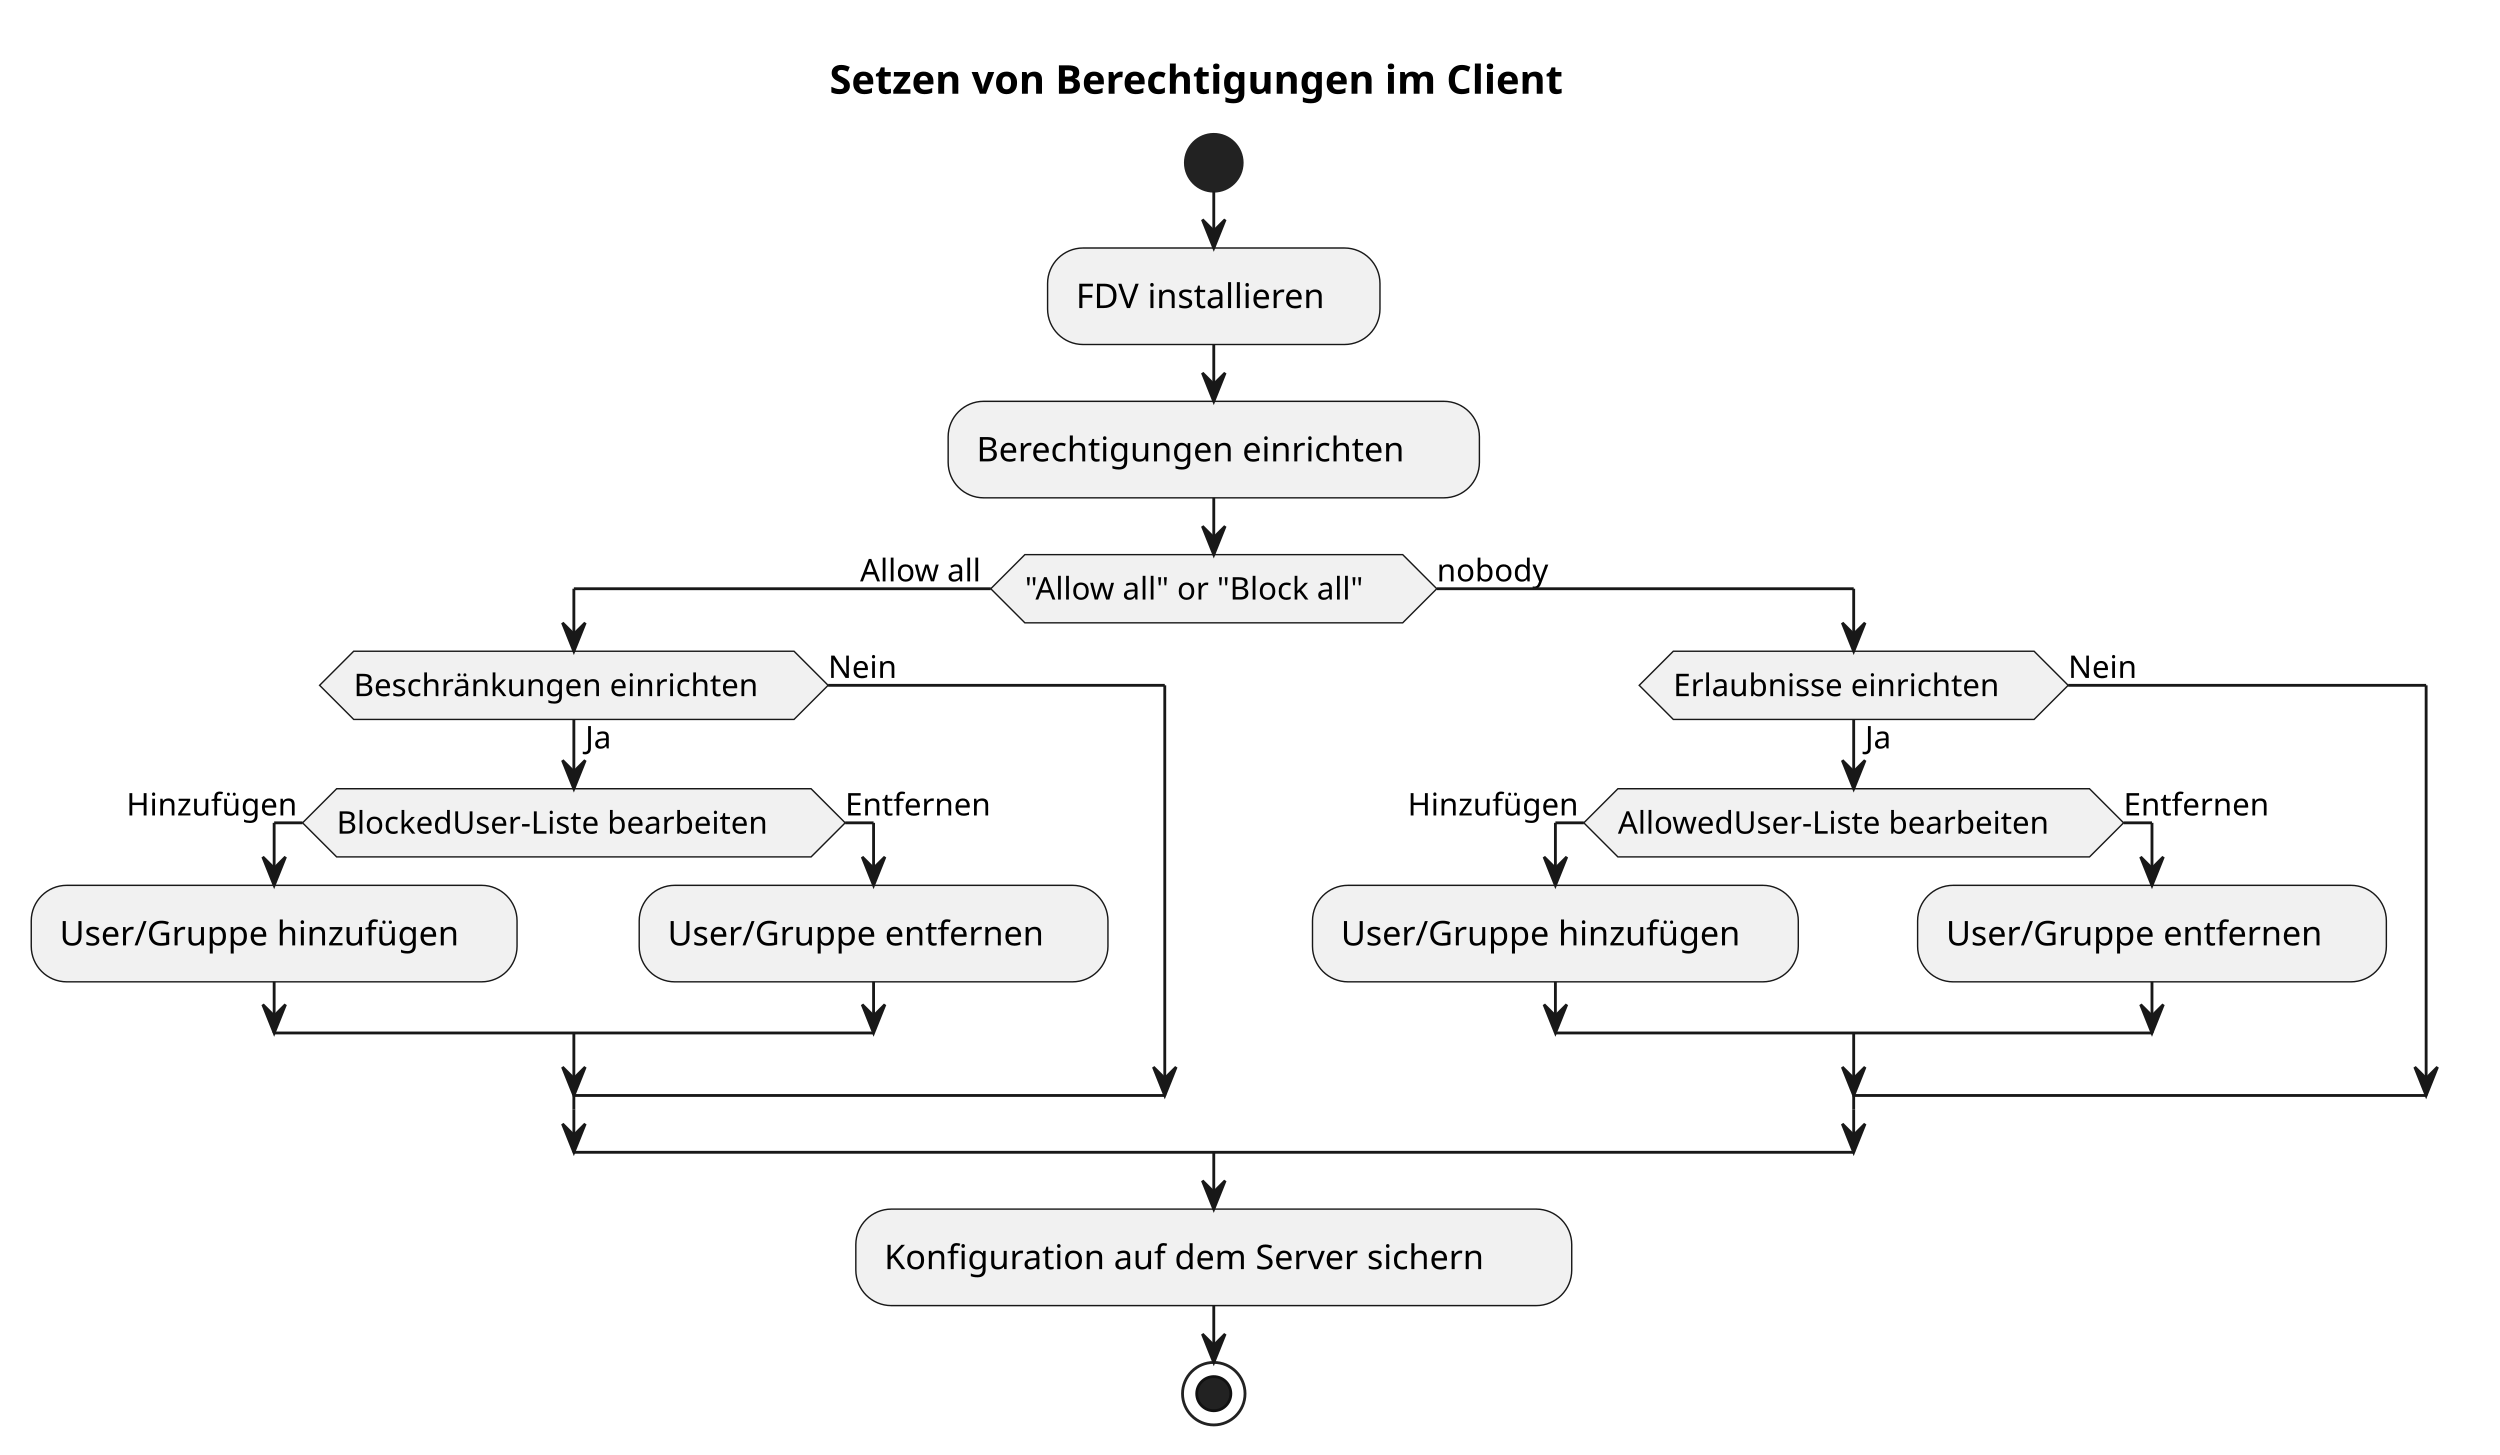
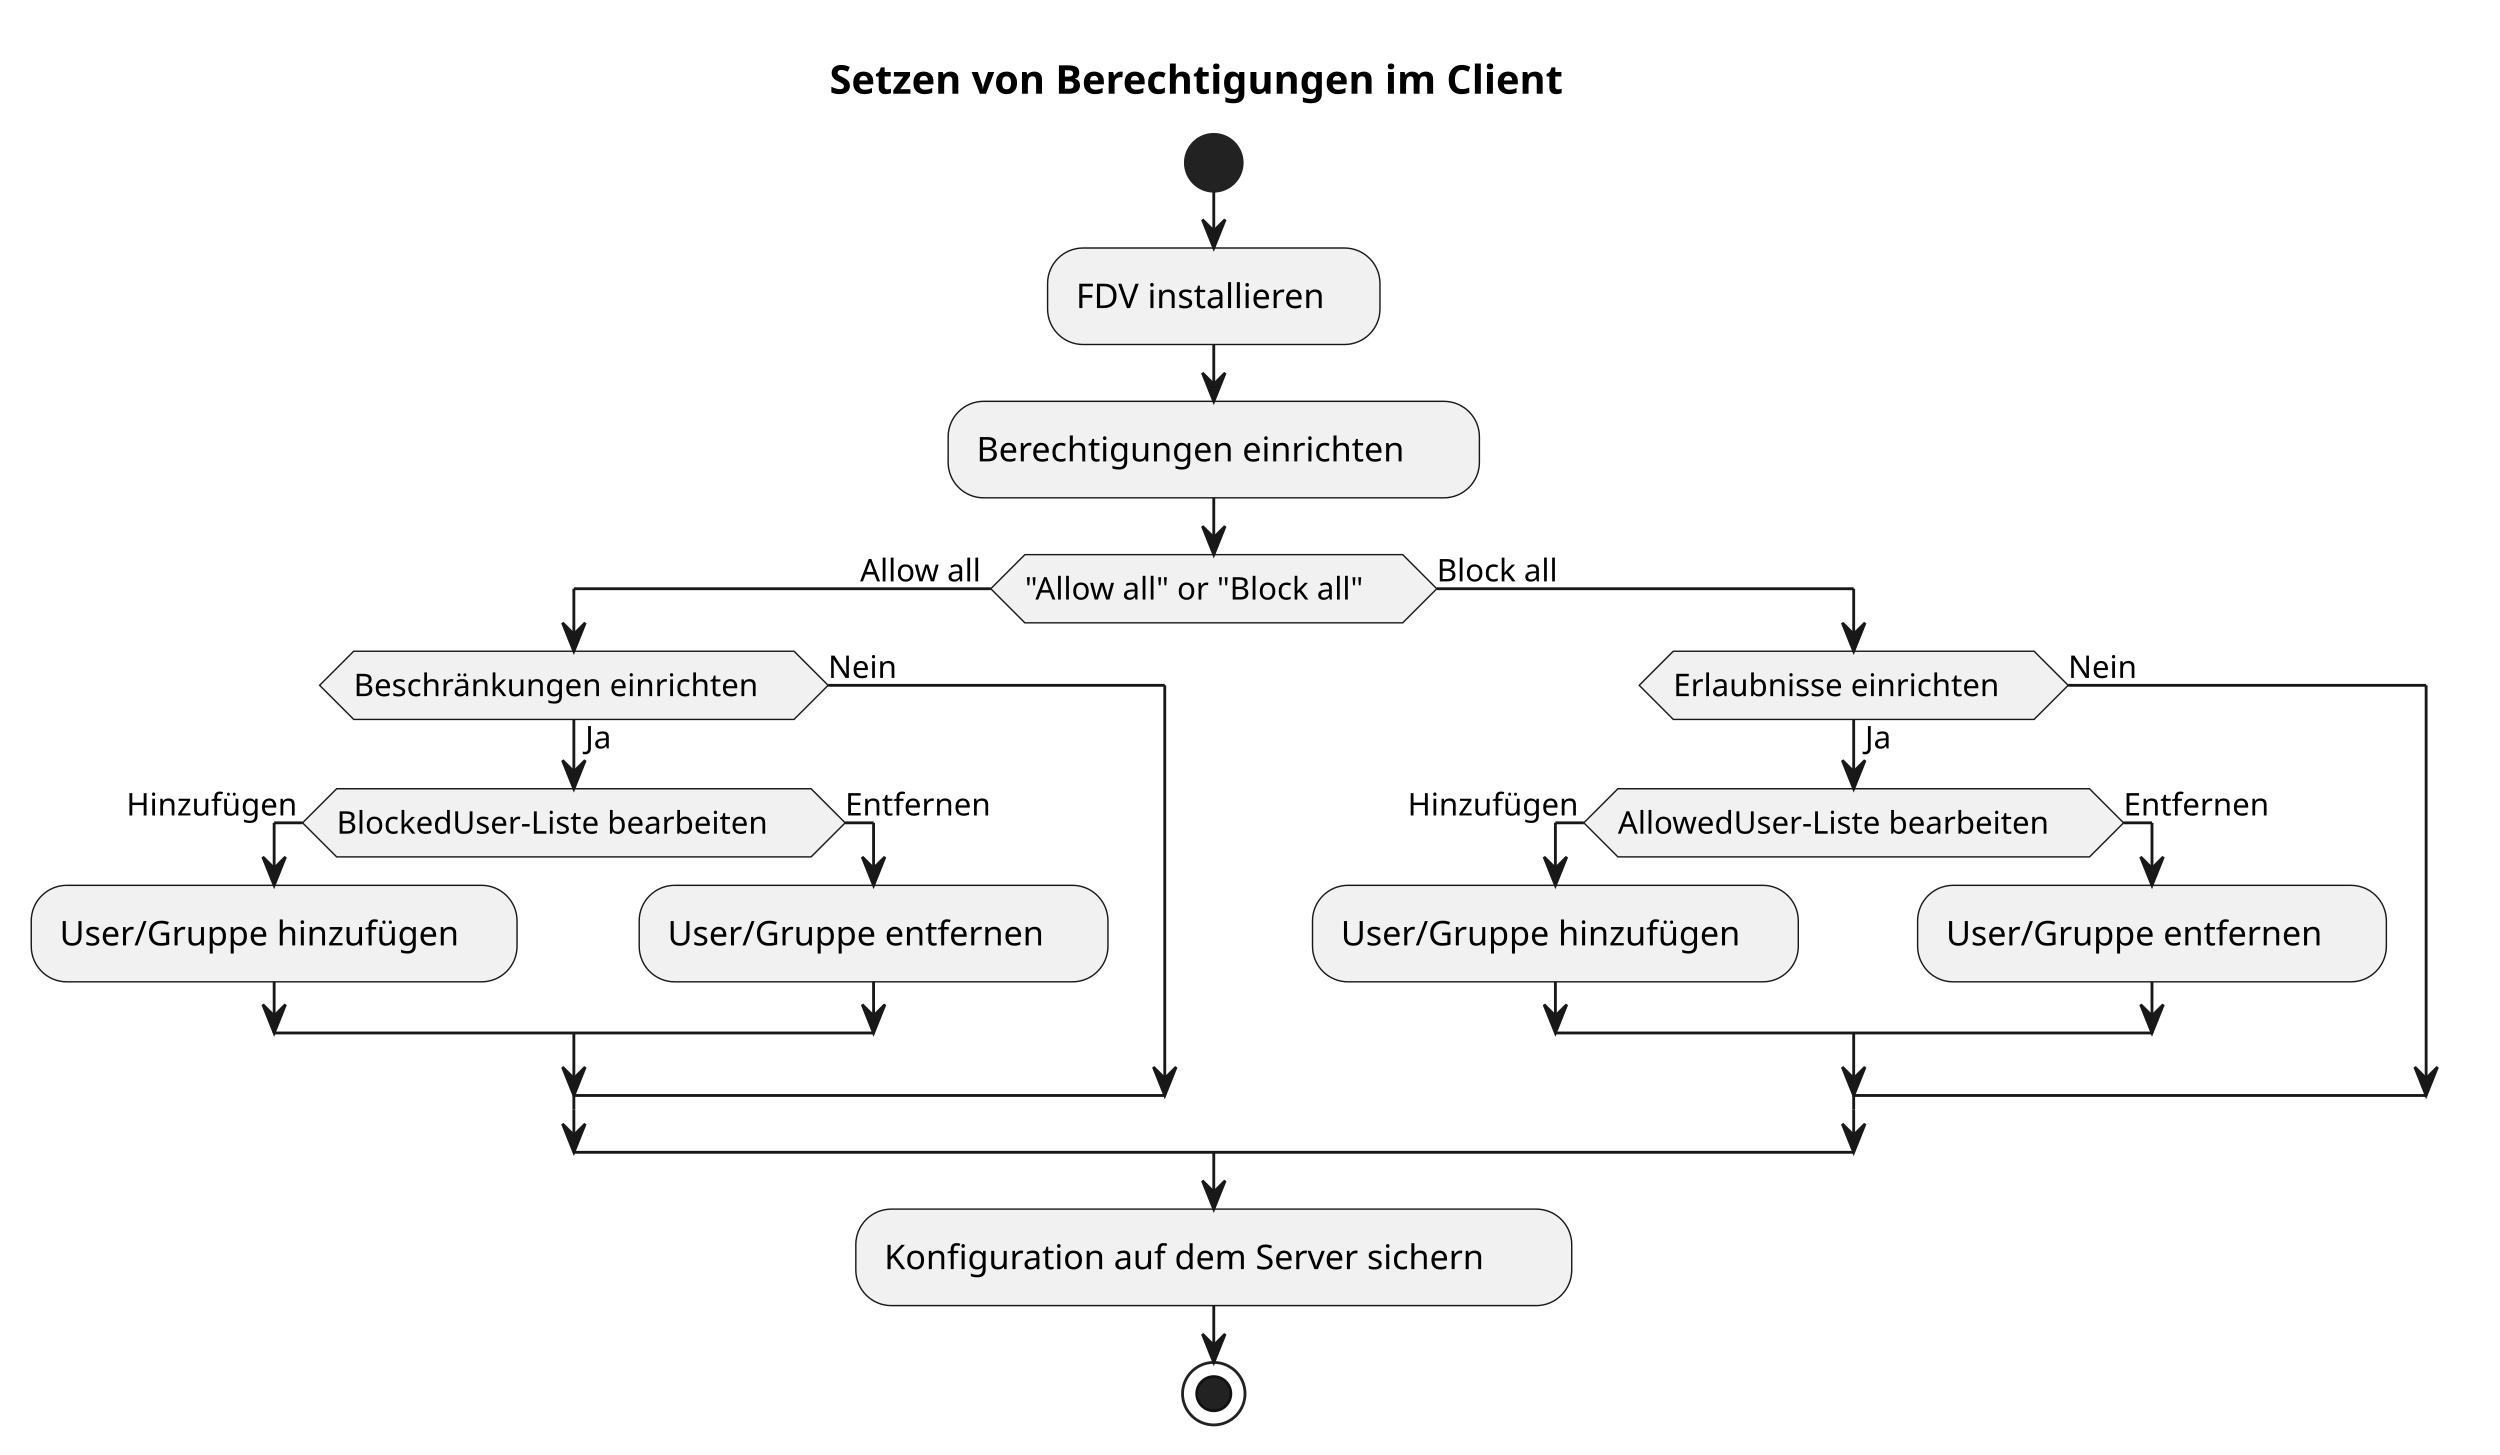
<svg xmlns="http://www.w3.org/2000/svg" contentStyleType="text/css" height="512px" preserveAspectRatio="none" style="width:880px;height:512px;background:#FFFFFF;" version="1.1" viewBox="0 0 880 512" width="880px" zoomAndPan="magnify">
  <defs />
  <g>
    <text fill="#000000" font-family="sans-serif" font-size="14" font-weight="bold" lengthAdjust="spacing" textLength="293" x="292" y="32.995">Setzen von Berechtigungen im Client</text>
    <ellipse cx="427.25" cy="57.297" fill="#222222" rx="10" ry="10" style="stroke:#222222;stroke-width:1.0;" />
    <rect fill="#F1F1F1" height="33.969" rx="12.5" ry="12.5" style="stroke:#181818;stroke-width:0.5;" width="117" x="368.75" y="87.297" />
    <text fill="#000000" font-family="sans-serif" font-size="12" lengthAdjust="spacing" textLength="97" x="378.75" y="108.436">FDV installieren</text>
    <rect fill="#F1F1F1" height="33.969" rx="12.5" ry="12.5" style="stroke:#181818;stroke-width:0.5;" width="187" x="333.75" y="141.266" />
    <text fill="#000000" font-family="sans-serif" font-size="12" lengthAdjust="spacing" textLength="167" x="343.75" y="162.404">Berechtigungen einrichten</text>
    <polygon fill="#F1F1F1" points="360.75,195.234,493.75,195.234,505.75,207.234,493.75,219.234,360.75,219.234,348.75,207.234,360.75,195.234" style="stroke:#181818;stroke-width:0.5;" />
    <text fill="#000000" font-family="sans-serif" font-size="11" lengthAdjust="spacing" textLength="133" x="360.75" y="211.042">"Allow all" or "Block all"</text>
    <text fill="#000000" font-family="sans-serif" font-size="11" lengthAdjust="spacing" textLength="46" x="302.75" y="204.64">Allow all</text>
-     <text fill="#000000" font-family="sans-serif" font-size="11" lengthAdjust="spacing" textLength="41" x="505.75" y="204.64">nobody</text>
+     <text fill="#000000" font-family="sans-serif" font-size="11" lengthAdjust="spacing" textLength="47" x="505.75" y="204.64">Block all</text>
    <polygon fill="#F1F1F1" points="118.5,277.637,285.5,277.637,297.5,289.637,285.5,301.637,118.5,301.637,106.5,289.637,118.5,277.637" style="stroke:#181818;stroke-width:0.5;" />
    <text fill="#000000" font-family="sans-serif" font-size="11" lengthAdjust="spacing" textLength="167" x="118.5" y="293.445">BlockedUser-Liste bearbeiten</text>
    <text fill="#000000" font-family="sans-serif" font-size="11" lengthAdjust="spacing" textLength="62" x="44.5" y="287.043">Hinzufügen</text>
    <text fill="#000000" font-family="sans-serif" font-size="11" lengthAdjust="spacing" textLength="55" x="297.5" y="287.043">Entfernen</text>
    <rect fill="#F1F1F1" height="33.969" rx="12.5" ry="12.5" style="stroke:#181818;stroke-width:0.5;" width="171" x="11" y="311.637" />
    <text fill="#000000" font-family="sans-serif" font-size="12" lengthAdjust="spacing" textLength="151" x="21" y="332.775">User/Gruppe hinzufügen</text>
    <rect fill="#F1F1F1" height="33.969" rx="12.5" ry="12.5" style="stroke:#181818;stroke-width:0.5;" width="165" x="225" y="311.637" />
    <text fill="#000000" font-family="sans-serif" font-size="12" lengthAdjust="spacing" textLength="145" x="235" y="332.775">User/Gruppe entfernen</text>
    <polygon fill="#F1F1F1" points="124.5,229.234,279.5,229.234,291.5,241.234,279.5,253.234,124.5,253.234,112.5,241.234,124.5,229.234" style="stroke:#181818;stroke-width:0.5;" />
    <text fill="#000000" font-family="sans-serif" font-size="11" lengthAdjust="spacing" textLength="10" x="206" y="263.445">Ja</text>
    <text fill="#000000" font-family="sans-serif" font-size="11" lengthAdjust="spacing" textLength="155" x="124.5" y="245.042">Beschränkungen einrichten</text>
    <text fill="#000000" font-family="sans-serif" font-size="11" lengthAdjust="spacing" textLength="25" x="291.5" y="238.64">Nein</text>
    <polygon fill="#F1F1F1" points="569.5,277.637,735.5,277.637,747.5,289.637,735.5,301.637,569.5,301.637,557.5,289.637,569.5,277.637" style="stroke:#181818;stroke-width:0.5;" />
    <text fill="#000000" font-family="sans-serif" font-size="11" lengthAdjust="spacing" textLength="166" x="569.5" y="293.445">AllowedUser-Liste bearbeiten</text>
    <text fill="#000000" font-family="sans-serif" font-size="11" lengthAdjust="spacing" textLength="62" x="495.5" y="287.043">Hinzufügen</text>
    <text fill="#000000" font-family="sans-serif" font-size="11" lengthAdjust="spacing" textLength="55" x="747.5" y="287.043">Entfernen</text>
    <rect fill="#F1F1F1" height="33.969" rx="12.5" ry="12.5" style="stroke:#181818;stroke-width:0.5;" width="171" x="462" y="311.637" />
    <text fill="#000000" font-family="sans-serif" font-size="12" lengthAdjust="spacing" textLength="151" x="472" y="332.775">User/Gruppe hinzufügen</text>
    <rect fill="#F1F1F1" height="33.969" rx="12.5" ry="12.5" style="stroke:#181818;stroke-width:0.5;" width="165" x="675" y="311.637" />
    <text fill="#000000" font-family="sans-serif" font-size="12" lengthAdjust="spacing" textLength="145" x="685" y="332.775">User/Gruppe entfernen</text>
    <polygon fill="#F1F1F1" points="589,229.234,716,229.234,728,241.234,716,253.234,589,253.234,577,241.234,589,229.234" style="stroke:#181818;stroke-width:0.5;" />
    <text fill="#000000" font-family="sans-serif" font-size="11" lengthAdjust="spacing" textLength="10" x="656.5" y="263.445">Ja</text>
    <text fill="#000000" font-family="sans-serif" font-size="11" lengthAdjust="spacing" textLength="127" x="589" y="245.042">Erlaubnisse einrichten</text>
    <text fill="#000000" font-family="sans-serif" font-size="11" lengthAdjust="spacing" textLength="25" x="728" y="238.64">Nein</text>
    <rect fill="#F1F1F1" height="33.969" rx="12.5" ry="12.5" style="stroke:#181818;stroke-width:0.5;" width="252" x="301.25" y="425.606" />
    <text fill="#000000" font-family="sans-serif" font-size="12" lengthAdjust="spacing" textLength="232" x="311.25" y="446.744">Konfiguration auf dem Server sichern</text>
    <ellipse cx="427.25" cy="490.574" fill="none" rx="11" ry="11" style="stroke:#222222;stroke-width:1.0;" />
    <ellipse cx="427.25" cy="490.574" fill="#222222" rx="6" ry="6" style="stroke:#111111;stroke-width:1.0;" />
    <line style="stroke:#181818;stroke-width:1.0;" x1="427.25" x2="427.25" y1="67.297" y2="87.297" />
    <polygon fill="#181818" points="423.25,77.297,427.25,87.297,431.25,77.297,427.25,81.297" style="stroke:#181818;stroke-width:1.0;" />
    <line style="stroke:#181818;stroke-width:1.0;" x1="427.25" x2="427.25" y1="121.266" y2="141.266" />
    <polygon fill="#181818" points="423.25,131.266,427.25,141.266,431.25,131.266,427.25,135.266" style="stroke:#181818;stroke-width:1.0;" />
    <line style="stroke:#181818;stroke-width:1.0;" x1="106.5" x2="96.5" y1="289.637" y2="289.637" />
    <line style="stroke:#181818;stroke-width:1.0;" x1="96.5" x2="96.5" y1="289.637" y2="311.637" />
    <polygon fill="#181818" points="92.5,301.637,96.5,311.637,100.5,301.637,96.5,305.637" style="stroke:#181818;stroke-width:1.0;" />
    <line style="stroke:#181818;stroke-width:1.0;" x1="297.5" x2="307.5" y1="289.637" y2="289.637" />
    <line style="stroke:#181818;stroke-width:1.0;" x1="307.5" x2="307.5" y1="289.637" y2="311.637" />
    <polygon fill="#181818" points="303.5,301.637,307.5,311.637,311.5,301.637,307.5,305.637" style="stroke:#181818;stroke-width:1.0;" />
    <line style="stroke:#181818;stroke-width:1.0;" x1="96.5" x2="96.5" y1="345.606" y2="363.606" />
    <polygon fill="#181818" points="92.5,353.606,96.5,363.606,100.5,353.606,96.5,357.606" style="stroke:#181818;stroke-width:1.0;" />
    <line style="stroke:#181818;stroke-width:1.0;" x1="307.5" x2="307.5" y1="345.606" y2="363.606" />
    <polygon fill="#181818" points="303.5,353.606,307.5,363.606,311.5,353.606,307.5,357.606" style="stroke:#181818;stroke-width:1.0;" />
    <line style="stroke:#181818;stroke-width:1.0;" x1="96.5" x2="307.5" y1="363.606" y2="363.606" />
    <line style="stroke:#181818;stroke-width:1.0;" x1="202" x2="202" y1="253.234" y2="277.637" />
    <polygon fill="#181818" points="198,267.637,202,277.637,206,267.637,202,271.637" style="stroke:#181818;stroke-width:1.0;" />
    <line style="stroke:#181818;stroke-width:1.0;" x1="291.5" x2="410" y1="241.234" y2="241.234" />
    <line style="stroke:#181818;stroke-width:1.0;" x1="410" x2="410" y1="241.234" y2="385.606" />
    <polygon fill="#181818" points="406,375.606,410,385.606,414,375.606,410,379.606" style="stroke:#181818;stroke-width:1.0;" />
    <line style="stroke:#181818;stroke-width:1.0;" x1="410" x2="202" y1="385.606" y2="385.606" />
    <line style="stroke:#181818;stroke-width:1.0;" x1="202" x2="202" y1="385.606" y2="390.606" />
    <line style="stroke:#181818;stroke-width:1.0;" x1="202" x2="202" y1="363.606" y2="385.606" />
    <polygon fill="#181818" points="198,375.606,202,385.606,206,375.606,202,379.606" style="stroke:#181818;stroke-width:1.0;" />
    <line style="stroke:#181818;stroke-width:1.0;" x1="557.5" x2="547.5" y1="289.637" y2="289.637" />
    <line style="stroke:#181818;stroke-width:1.0;" x1="547.5" x2="547.5" y1="289.637" y2="311.637" />
    <polygon fill="#181818" points="543.5,301.637,547.5,311.637,551.5,301.637,547.5,305.637" style="stroke:#181818;stroke-width:1.0;" />
    <line style="stroke:#181818;stroke-width:1.0;" x1="747.5" x2="757.5" y1="289.637" y2="289.637" />
    <line style="stroke:#181818;stroke-width:1.0;" x1="757.5" x2="757.5" y1="289.637" y2="311.637" />
    <polygon fill="#181818" points="753.5,301.637,757.5,311.637,761.5,301.637,757.5,305.637" style="stroke:#181818;stroke-width:1.0;" />
    <line style="stroke:#181818;stroke-width:1.0;" x1="547.5" x2="547.5" y1="345.606" y2="363.606" />
    <polygon fill="#181818" points="543.5,353.606,547.5,363.606,551.5,353.606,547.5,357.606" style="stroke:#181818;stroke-width:1.0;" />
    <line style="stroke:#181818;stroke-width:1.0;" x1="757.5" x2="757.5" y1="345.606" y2="363.606" />
    <polygon fill="#181818" points="753.5,353.606,757.5,363.606,761.5,353.606,757.5,357.606" style="stroke:#181818;stroke-width:1.0;" />
    <line style="stroke:#181818;stroke-width:1.0;" x1="547.5" x2="757.5" y1="363.606" y2="363.606" />
    <line style="stroke:#181818;stroke-width:1.0;" x1="652.5" x2="652.5" y1="253.234" y2="277.637" />
    <polygon fill="#181818" points="648.5,267.637,652.5,277.637,656.5,267.637,652.5,271.637" style="stroke:#181818;stroke-width:1.0;" />
    <line style="stroke:#181818;stroke-width:1.0;" x1="728" x2="854" y1="241.234" y2="241.234" />
    <line style="stroke:#181818;stroke-width:1.0;" x1="854" x2="854" y1="241.234" y2="385.606" />
    <polygon fill="#181818" points="850,375.606,854,385.606,858,375.606,854,379.606" style="stroke:#181818;stroke-width:1.0;" />
    <line style="stroke:#181818;stroke-width:1.0;" x1="854" x2="652.5" y1="385.606" y2="385.606" />
    <line style="stroke:#181818;stroke-width:1.0;" x1="652.5" x2="652.5" y1="385.606" y2="390.606" />
    <line style="stroke:#181818;stroke-width:1.0;" x1="652.5" x2="652.5" y1="363.606" y2="385.606" />
    <polygon fill="#181818" points="648.5,375.606,652.5,385.606,656.5,375.606,652.5,379.606" style="stroke:#181818;stroke-width:1.0;" />
    <line style="stroke:#181818;stroke-width:1.0;" x1="348.75" x2="202" y1="207.234" y2="207.234" />
    <line style="stroke:#181818;stroke-width:1.0;" x1="202" x2="202" y1="207.234" y2="229.234" />
    <polygon fill="#181818" points="198,219.234,202,229.234,206,219.234,202,223.234" style="stroke:#181818;stroke-width:1.0;" />
    <line style="stroke:#181818;stroke-width:1.0;" x1="505.75" x2="652.5" y1="207.234" y2="207.234" />
    <line style="stroke:#181818;stroke-width:1.0;" x1="652.5" x2="652.5" y1="207.234" y2="229.234" />
    <polygon fill="#181818" points="648.5,219.234,652.5,229.234,656.5,219.234,652.5,223.234" style="stroke:#181818;stroke-width:1.0;" />
    <line style="stroke:#181818;stroke-width:1.0;" x1="202" x2="202" y1="390.606" y2="405.606" />
    <polygon fill="#181818" points="198,395.606,202,405.606,206,395.606,202,399.606" style="stroke:#181818;stroke-width:1.0;" />
    <line style="stroke:#181818;stroke-width:1.0;" x1="652.5" x2="652.5" y1="390.606" y2="405.606" />
    <polygon fill="#181818" points="648.5,395.606,652.5,405.606,656.5,395.606,652.5,399.606" style="stroke:#181818;stroke-width:1.0;" />
    <line style="stroke:#181818;stroke-width:1.0;" x1="202" x2="652.5" y1="405.606" y2="405.606" />
    <line style="stroke:#181818;stroke-width:1.0;" x1="427.25" x2="427.25" y1="175.234" y2="195.234" />
    <polygon fill="#181818" points="423.25,185.234,427.25,195.234,431.25,185.234,427.25,189.234" style="stroke:#181818;stroke-width:1.0;" />
    <line style="stroke:#181818;stroke-width:1.0;" x1="427.25" x2="427.25" y1="405.606" y2="425.606" />
    <polygon fill="#181818" points="423.25,415.606,427.25,425.606,431.25,415.606,427.25,419.606" style="stroke:#181818;stroke-width:1.0;" />
    <line style="stroke:#181818;stroke-width:1.0;" x1="427.25" x2="427.25" y1="459.574" y2="479.574" />
    <polygon fill="#181818" points="423.25,469.574,427.25,479.574,431.25,469.574,427.25,473.574" style="stroke:#181818;stroke-width:1.0;" />
  </g>
</svg>
